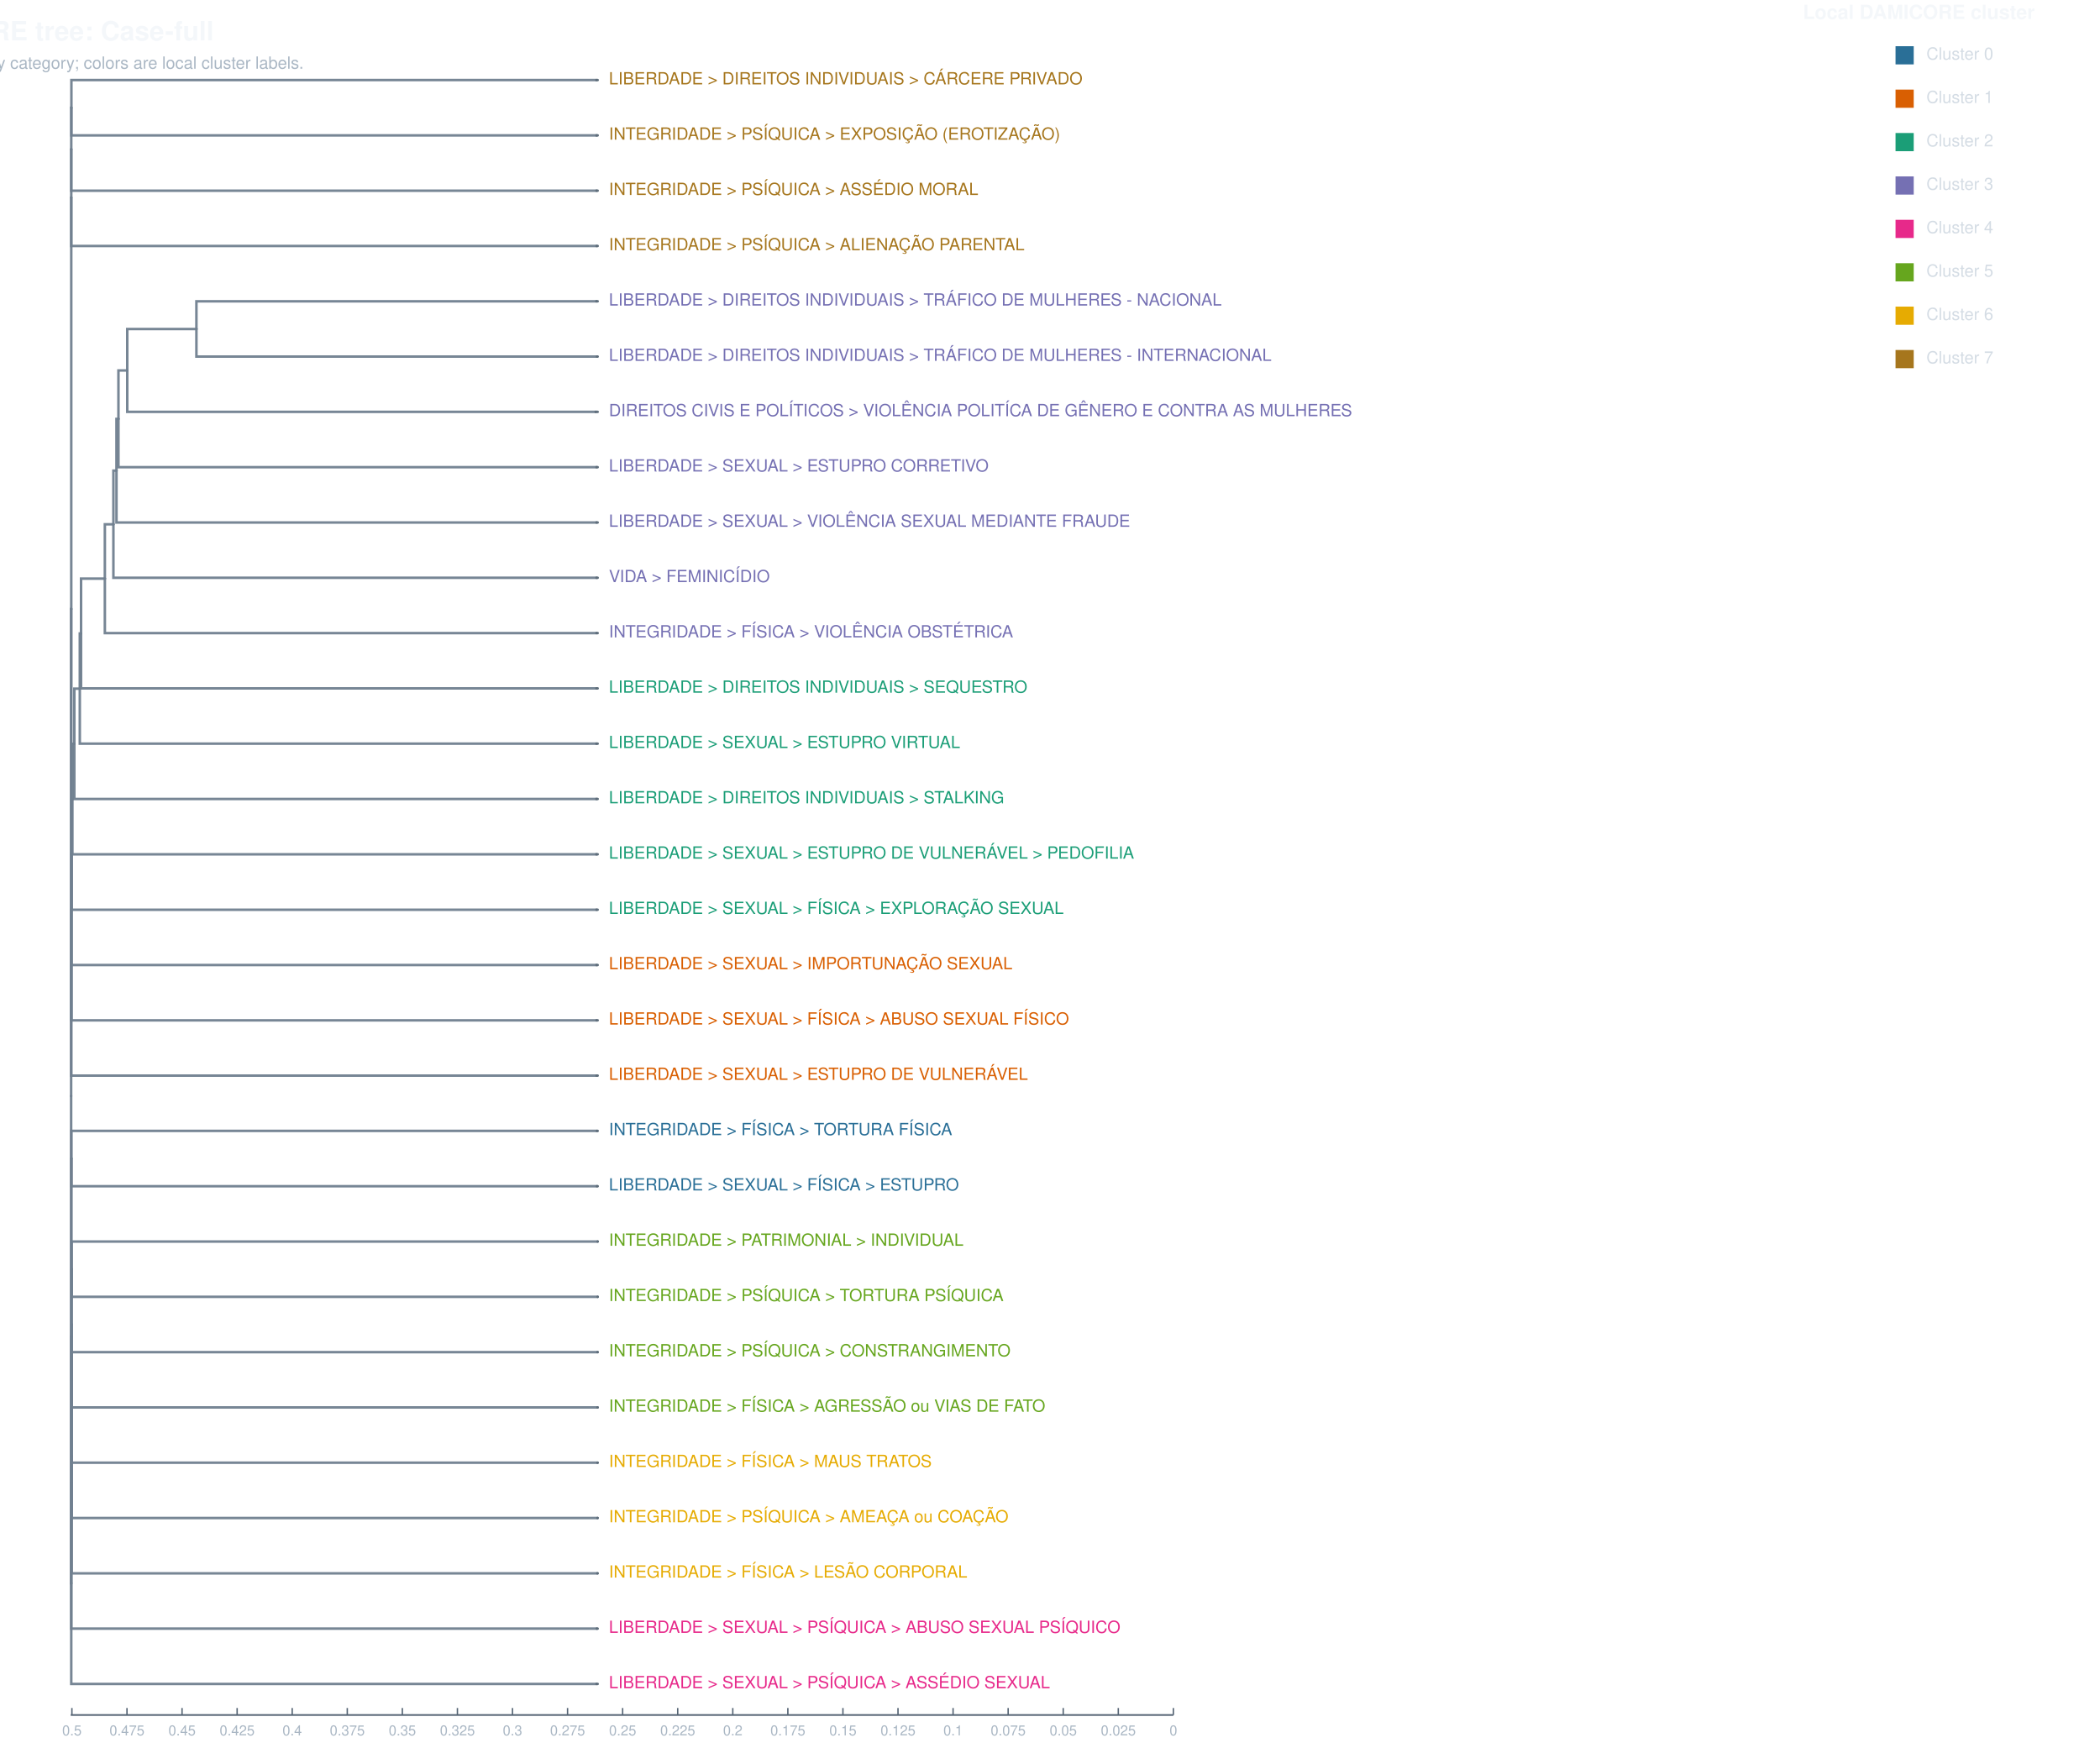
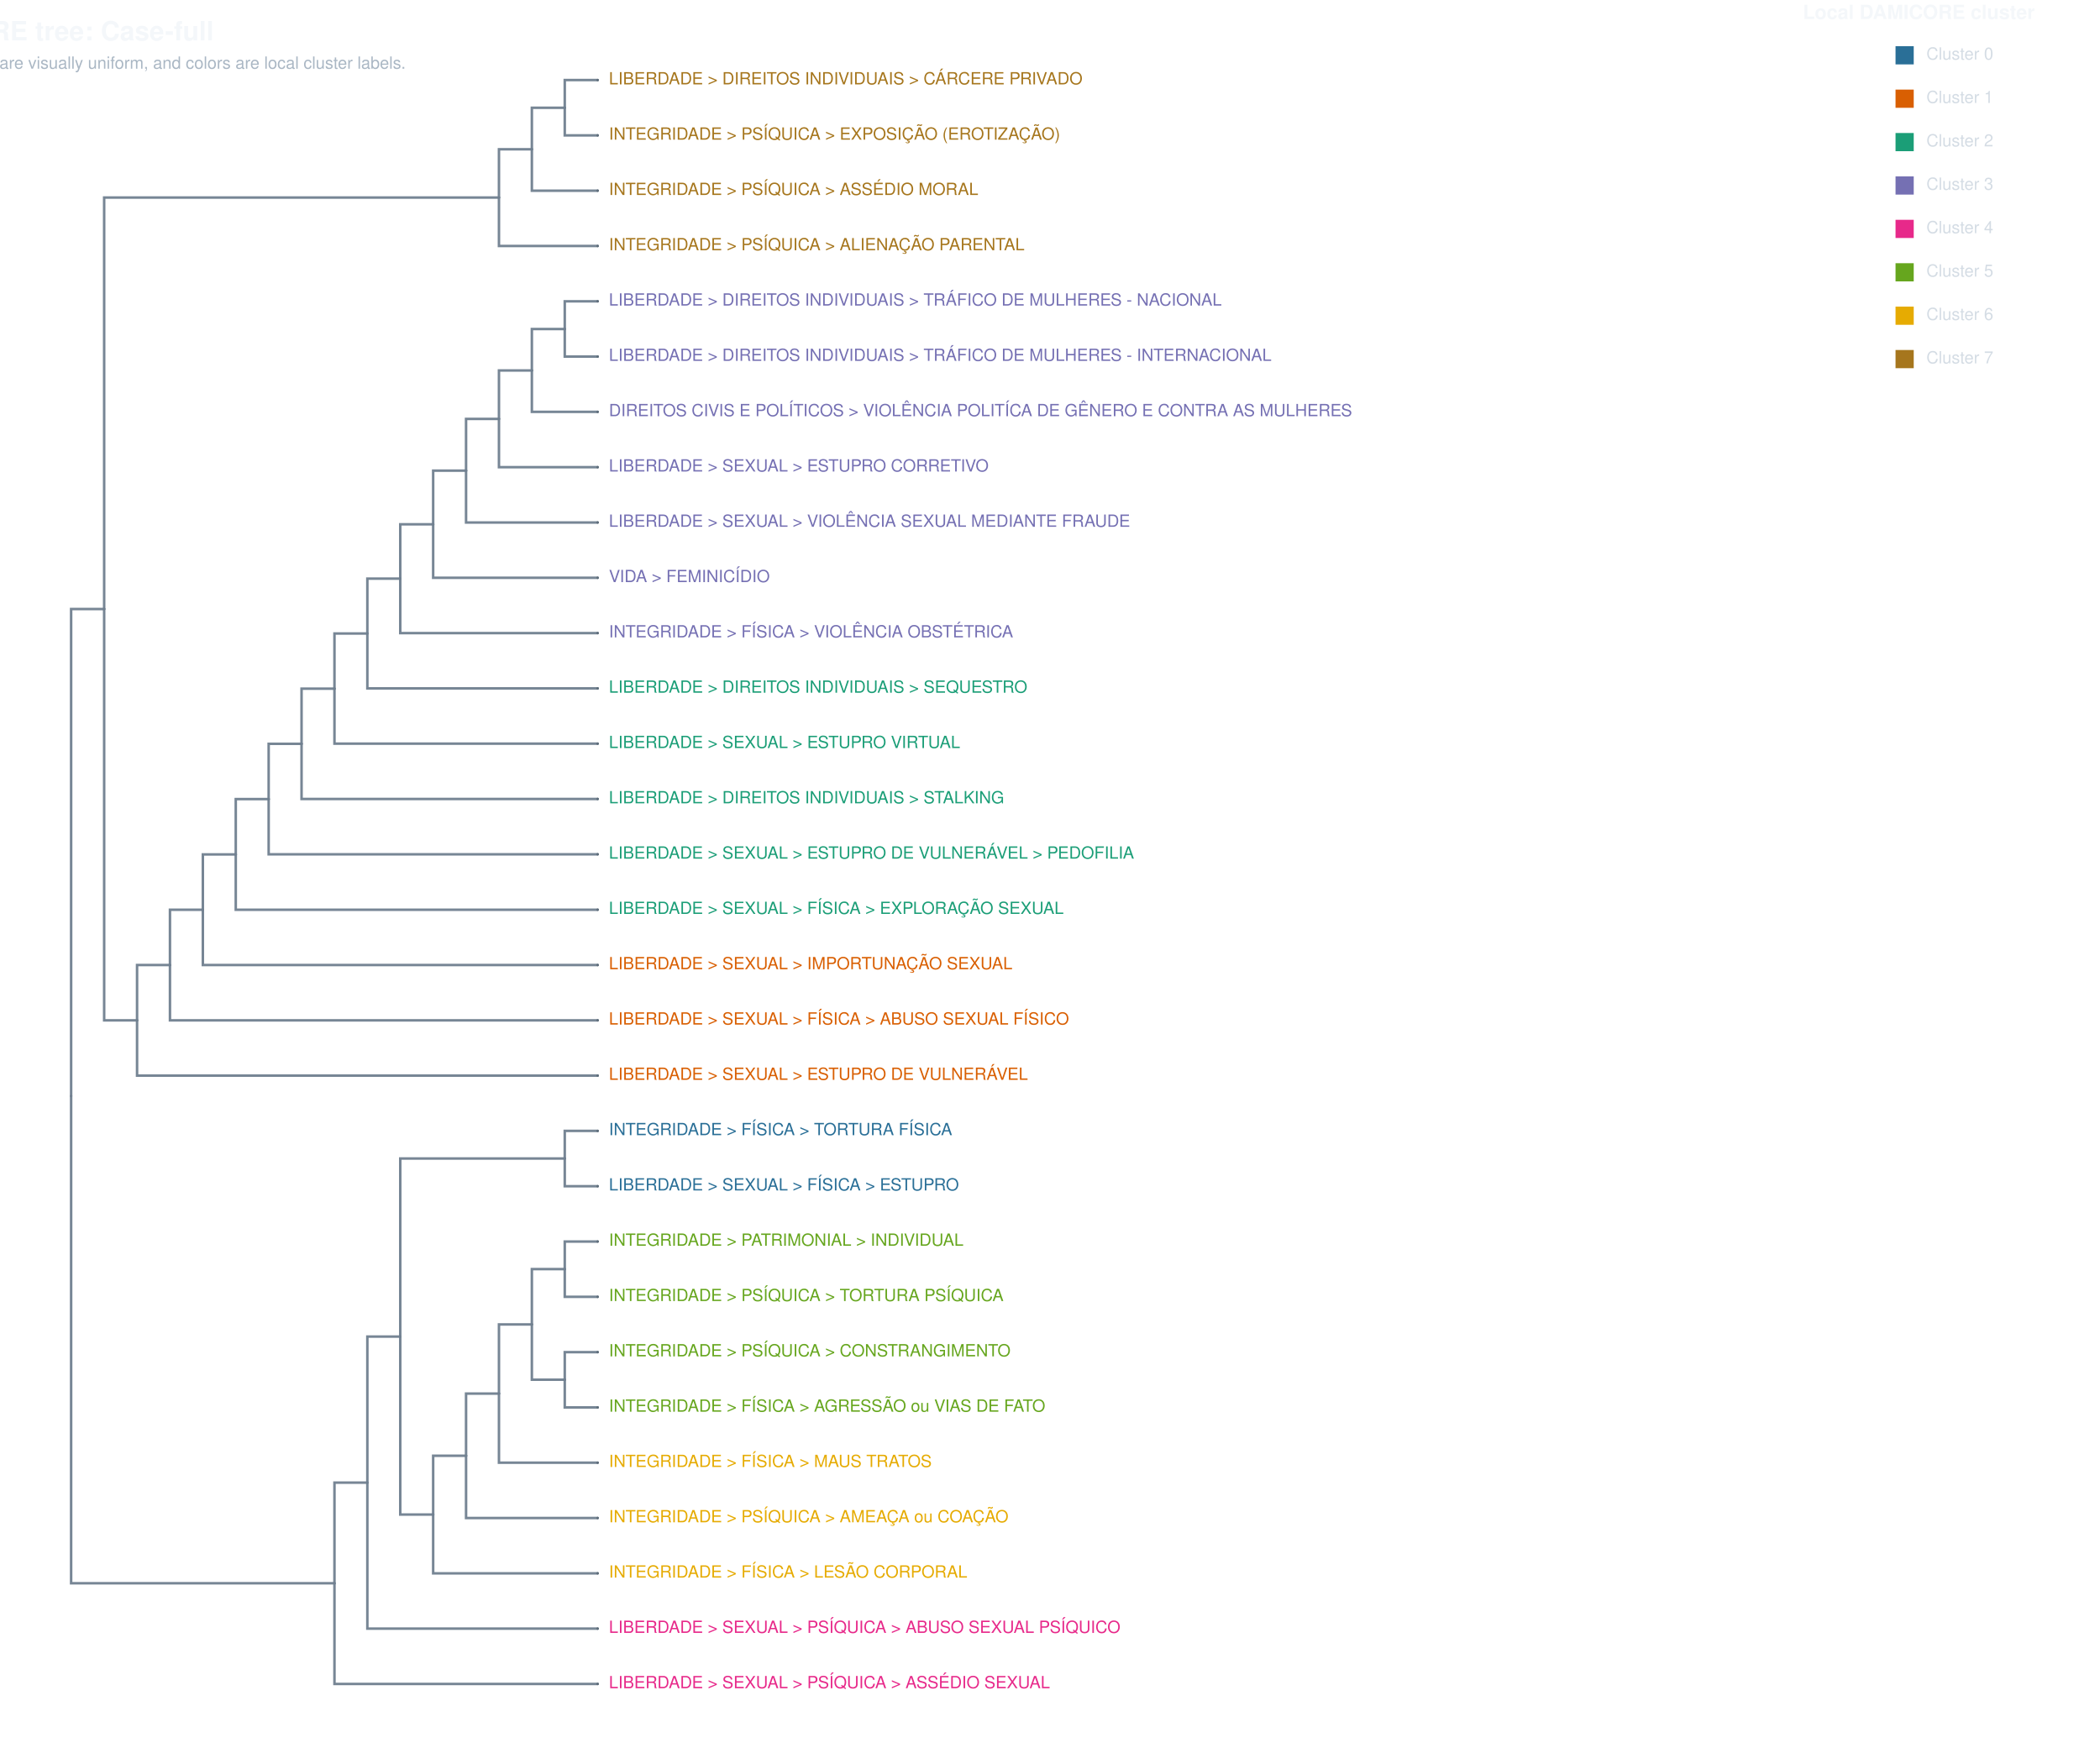
- <svg xmlns="http://www.w3.org/2000/svg" class="toyplot-canvas-Canvas" width="1500.0px" height="1260.0px" viewBox="0 0 1500.0 1260.0" preserveAspectRatio="xMidYMid meet" style="background-color:#121820;border-color:#292724;border-style:none;border-width:1.0;fill:rgb(16.1%,15.3%,14.1%);fill-opacity:1.0;font-family:Helvetica;font-size:12px;opacity:1.0;stroke:rgb(16.1%,15.3%,14.1%);stroke-opacity:1.0;stroke-width:1.0" id="taf49f331d6644640b7561e013c0a1c48">
-   <g class="toyplot-coordinates-Cartesian" id="tcdaa9fd69798459c9ada6032b5aa9463">
-     <clipPath id="tbb10149c54224cd4be164d29a723fcda">
+ <svg xmlns="http://www.w3.org/2000/svg" class="toyplot-canvas-Canvas" width="1500.0px" height="1260.0px" viewBox="0 0 1500.0 1260.0" preserveAspectRatio="xMidYMid meet" style="background-color:#121820;border-color:#292724;border-style:none;border-width:1.0;fill:rgb(16.1%,15.3%,14.1%);fill-opacity:1.0;font-family:Helvetica;font-size:12px;opacity:1.0;stroke:rgb(16.1%,15.3%,14.1%);stroke-opacity:1.0;stroke-width:1.0" id="t00180cc99a734058b5f7fbbded4b3ab4">
+   <g class="toyplot-coordinates-Cartesian" id="t0995727eb128466abadbc0aaa38645a5">
+     <clipPath id="t9932090655c8497d93c1453670238deb">
      <rect x="35.0" y="35.0" width="1430.0" height="1190.0" />
    </clipPath>
-     <g clip-path="url(#tbb10149c54224cd4be164d29a723fcda)">
-       <g class="toytree-mark-Toytree" id="te1d85edd05024965a075bfb78a50821c">
+     <g clip-path="url(#t9932090655c8497d93c1453670238deb)">
+       <g class="toytree-mark-Toytree" id="t30653d235efa4b4fa6c38c9abb9a4e61">
        <g class="toytree-Edges" style="stroke:rgb(44.3%,50.2%,56.5%);stroke-opacity:0.95;stroke-linecap:round;stroke-width:1.8;fill:none">
-           <path d="M 50.9 1130.9 L 50.9 1202.8 L 426.1 1202.8" id="39,0" style="" />
-           <path d="M 50.9 1059.0 L 50.9 1163.3 L 426.3 1163.3" id="38,1" style="" />
-           <path d="M 51.2 1081.8 L 51.2 1123.8 L 426.7 1123.8" id="35,2" style="" />
-           <path d="M 51.2 1039.8 L 51.2 1084.3 L 426.8 1084.3" id="34,3" style="" />
-           <path d="M 51.2 995.4 L 51.2 1044.8 L 426.8 1044.8" id="33,4" style="" />
-           <path d="M 51.3 985.5 L 51.3 1005.3 L 426.8 1005.3" id="30,5" style="" />
-           <path d="M 51.3 985.5 L 51.3 965.8 L 426.8 965.8" id="30,6" style="" />
-           <path d="M 51.2 906.5 L 51.2 926.3 L 426.9 926.3" id="31,7" style="" />
-           <path d="M 51.2 906.5 L 51.2 886.8 L 426.9 886.8" id="31,8" style="" />
-           <path d="M 51.0 827.5 L 51.0 847.3 L 426.4 847.3" id="36,9" style="" />
-           <path d="M 51.0 827.5 L 51.0 807.8 L 426.4 807.8" id="36,10" style="" />
-           <path d="M 50.9 728.8 L 50.9 768.3 L 426.1 768.3" id="53,11" style="" />
-           <path d="M 51.0 689.3 L 51.0 728.8 L 426.1 728.8" id="52,12" style="" />
-           <path d="M 51.1 649.8 L 51.1 689.3 L 426.1 689.3" id="51,13" style="" />
-           <path d="M 51.2 610.3 L 51.2 649.8 L 426.1 649.8" id="50,14" style="" />
-           <path d="M 51.7 570.8 L 51.7 610.2 L 426.0 610.2" id="49,15" style="" />
-           <path d="M 53.1 531.3 L 53.1 570.7 L 426.0 570.7" id="48,16" style="" />
-           <path d="M 57.0 491.9 L 57.0 531.2 L 426.0 531.2" id="47,17" style="" />
-           <path d="M 57.9 452.5 L 57.9 491.7 L 426.0 491.7" id="46,18" style="" />
-           <path d="M 74.9 413.3 L 74.9 452.2 L 426.1 452.2" id="45,19" style="" />
-           <path d="M 81.0 374.5 L 81.0 412.7 L 426.1 412.7" id="44,20" style="" />
-           <path d="M 83.2 336.2 L 83.2 373.2 L 426.1 373.2" id="43,21" style="" />
-           <path d="M 84.6 299.2 L 84.6 333.7 L 426.1 333.7" id="42,22" style="" />
-           <path d="M 90.9 264.6 L 90.9 294.2 L 425.5 294.2" id="41,23" style="" />
-           <path d="M 140.3 235.0 L 140.3 254.7 L 426.4 254.7" id="40,24" style="" />
-           <path d="M 140.3 235.0 L 140.3 215.2 L 426.0 215.2" id="40,25" style="" />
-           <path d="M 50.9 141.1 L 50.9 175.7 L 426.2 175.7" id="56,26" style="" />
-           <path d="M 50.9 106.6 L 50.9 136.2 L 426.1 136.2" id="55,27" style="" />
-           <path d="M 51.0 77.0 L 51.0 96.7 L 426.1 96.7" id="54,28" style="" />
-           <path d="M 51.0 77.0 L 51.0 57.2 L 426.0 57.2" id="54,29" style="" />
-           <path d="M 51.2 946.0 L 51.2 985.5 L 51.3 985.5" id="32,30" style="" />
-           <path d="M 51.2 946.0 L 51.2 906.5 L 51.2 906.5" id="32,31" style="" />
-           <path d="M 51.2 995.4 L 51.2 946.0 L 51.2 946.0" id="33,32" style="" />
-           <path d="M 51.2 1039.8 L 51.2 995.4 L 51.2 995.4" id="34,33" style="" />
-           <path d="M 51.2 1081.8 L 51.2 1039.8 L 51.2 1039.8" id="35,34" style="" />
-           <path d="M 51.0 954.7 L 51.0 1081.8 L 51.2 1081.8" id="37,35" style="" />
-           <path d="M 51.0 954.7 L 51.0 827.5 L 51.0 827.5" id="37,36" style="" />
-           <path d="M 50.9 1059.0 L 50.9 954.7 L 51.0 954.7" id="38,37" style="" />
-           <path d="M 50.9 1130.9 L 50.9 1059.0 L 50.9 1059.0" id="39,38" style="" />
-           <path d="M 50.8 782.9 L 50.8 1130.9 L 50.9 1130.9" id="58,39" style="" />
-           <path d="M 90.9 264.6 L 90.9 235.0 L 140.3 235.0" id="41,40" style="" />
-           <path d="M 84.6 299.2 L 84.6 264.6 L 90.9 264.6" id="42,41" style="" />
-           <path d="M 83.2 336.2 L 83.2 299.2 L 84.6 299.2" id="43,42" style="" />
-           <path d="M 81.0 374.5 L 81.0 336.2 L 83.2 336.2" id="44,43" style="" />
-           <path d="M 74.9 413.3 L 74.9 374.5 L 81.0 374.5" id="45,44" style="" />
-           <path d="M 57.9 452.5 L 57.9 413.3 L 74.9 413.3" id="46,45" style="" />
-           <path d="M 57.0 491.9 L 57.0 452.5 L 57.9 452.5" id="47,46" style="" />
-           <path d="M 53.1 531.3 L 53.1 491.9 L 57.0 491.9" id="48,47" style="" />
-           <path d="M 51.7 570.8 L 51.7 531.3 L 53.1 531.3" id="49,48" style="" />
-           <path d="M 51.2 610.3 L 51.2 570.8 L 51.7 570.8" id="50,49" style="" />
-           <path d="M 51.1 649.8 L 51.1 610.3 L 51.2 610.3" id="51,50" style="" />
-           <path d="M 51.0 689.3 L 51.0 649.8 L 51.1 649.8" id="52,51" style="" />
-           <path d="M 50.9 728.8 L 50.9 689.3 L 51.0 689.3" id="53,52" style="" />
-           <path d="M 50.9 435.0 L 50.9 728.8 L 50.9 728.8" id="57,53" style="" />
-           <path d="M 50.9 106.6 L 50.9 77.0 L 51.0 77.0" id="55,54" style="" />
-           <path d="M 50.9 141.1 L 50.9 106.6 L 50.9 106.6" id="56,55" style="" />
-           <path d="M 50.9 435.0 L 50.9 141.1 L 50.9 141.1" id="57,56" style="" />
-           <path d="M 50.8 782.9 L 50.8 435.0 L 50.9 435.0" id="58,57" style="" />
+           <path d="M 238.9 1130.9 L 238.9 1202.8 L 426.9 1202.8" id="39,0" style="" />
+           <path d="M 262.4 1059.0 L 262.4 1163.3 L 426.9 1163.3" id="38,1" style="" />
+           <path d="M 309.4 1081.8 L 309.4 1123.8 L 426.9 1123.8" id="35,2" style="" />
+           <path d="M 332.9 1039.8 L 332.9 1084.3 L 426.9 1084.3" id="34,3" style="" />
+           <path d="M 356.4 995.4 L 356.4 1044.8 L 426.9 1044.8" id="33,4" style="" />
+           <path d="M 403.4 985.5 L 403.4 1005.3 L 426.9 1005.3" id="30,5" style="" />
+           <path d="M 403.4 985.5 L 403.4 965.8 L 426.9 965.8" id="30,6" style="" />
+           <path d="M 403.4 906.5 L 403.4 926.3 L 426.9 926.3" id="31,7" style="" />
+           <path d="M 403.4 906.5 L 403.4 886.8 L 426.9 886.8" id="31,8" style="" />
+           <path d="M 403.4 827.5 L 403.4 847.3 L 426.9 847.3" id="36,9" style="" />
+           <path d="M 403.4 827.5 L 403.4 807.8 L 426.9 807.8" id="36,10" style="" />
+           <path d="M 97.9 728.8 L 97.9 768.3 L 426.9 768.3" id="53,11" style="" />
+           <path d="M 121.4 689.3 L 121.4 728.8 L 426.9 728.8" id="52,12" style="" />
+           <path d="M 144.9 649.8 L 144.9 689.3 L 426.9 689.3" id="51,13" style="" />
+           <path d="M 168.4 610.3 L 168.4 649.8 L 426.9 649.8" id="50,14" style="" />
+           <path d="M 191.9 570.8 L 191.9 610.2 L 426.9 610.2" id="49,15" style="" />
+           <path d="M 215.4 531.3 L 215.4 570.7 L 426.9 570.7" id="48,16" style="" />
+           <path d="M 238.9 491.9 L 238.9 531.2 L 426.9 531.2" id="47,17" style="" />
+           <path d="M 262.4 452.5 L 262.4 491.7 L 426.9 491.7" id="46,18" style="" />
+           <path d="M 285.9 413.3 L 285.9 452.2 L 426.9 452.2" id="45,19" style="" />
+           <path d="M 309.4 374.5 L 309.4 412.7 L 426.9 412.7" id="44,20" style="" />
+           <path d="M 332.9 336.2 L 332.9 373.2 L 426.9 373.2" id="43,21" style="" />
+           <path d="M 356.4 299.2 L 356.4 333.7 L 426.9 333.7" id="42,22" style="" />
+           <path d="M 379.9 264.6 L 379.9 294.2 L 426.9 294.2" id="41,23" style="" />
+           <path d="M 403.4 235.0 L 403.4 254.7 L 426.9 254.7" id="40,24" style="" />
+           <path d="M 403.4 235.0 L 403.4 215.2 L 426.9 215.2" id="40,25" style="" />
+           <path d="M 356.4 141.1 L 356.4 175.7 L 426.9 175.7" id="56,26" style="" />
+           <path d="M 379.9 106.6 L 379.9 136.2 L 426.9 136.2" id="55,27" style="" />
+           <path d="M 403.4 77.0 L 403.4 96.7 L 426.9 96.7" id="54,28" style="" />
+           <path d="M 403.4 77.0 L 403.4 57.2 L 426.9 57.2" id="54,29" style="" />
+           <path d="M 379.9 946.0 L 379.9 985.5 L 403.4 985.5" id="32,30" style="" />
+           <path d="M 379.9 946.0 L 379.9 906.5 L 403.4 906.5" id="32,31" style="" />
+           <path d="M 356.4 995.4 L 356.4 946.0 L 379.9 946.0" id="33,32" style="" />
+           <path d="M 332.9 1039.8 L 332.9 995.4 L 356.4 995.4" id="34,33" style="" />
+           <path d="M 309.4 1081.8 L 309.4 1039.8 L 332.9 1039.8" id="35,34" style="" />
+           <path d="M 285.9 954.7 L 285.9 1081.8 L 309.4 1081.8" id="37,35" style="" />
+           <path d="M 285.9 954.7 L 285.9 827.5 L 403.4 827.5" id="37,36" style="" />
+           <path d="M 262.4 1059.0 L 262.4 954.7 L 285.9 954.7" id="38,37" style="" />
+           <path d="M 238.9 1130.9 L 238.9 1059.0 L 262.4 1059.0" id="39,38" style="" />
+           <path d="M 50.8 782.9 L 50.8 1130.9 L 238.9 1130.9" id="58,39" style="" />
+           <path d="M 379.9 264.6 L 379.9 235.0 L 403.4 235.0" id="41,40" style="" />
+           <path d="M 356.4 299.2 L 356.4 264.6 L 379.9 264.6" id="42,41" style="" />
+           <path d="M 332.9 336.2 L 332.9 299.2 L 356.4 299.2" id="43,42" style="" />
+           <path d="M 309.4 374.5 L 309.4 336.2 L 332.9 336.2" id="44,43" style="" />
+           <path d="M 285.9 413.3 L 285.9 374.5 L 309.4 374.5" id="45,44" style="" />
+           <path d="M 262.4 452.5 L 262.4 413.3 L 285.9 413.3" id="46,45" style="" />
+           <path d="M 238.9 491.9 L 238.9 452.5 L 262.4 452.5" id="47,46" style="" />
+           <path d="M 215.4 531.3 L 215.4 491.9 L 238.9 491.9" id="48,47" style="" />
+           <path d="M 191.9 570.8 L 191.9 531.3 L 215.4 531.3" id="49,48" style="" />
+           <path d="M 168.4 610.3 L 168.4 570.8 L 191.9 570.8" id="50,49" style="" />
+           <path d="M 144.9 649.8 L 144.9 610.3 L 168.4 610.3" id="51,50" style="" />
+           <path d="M 121.4 689.3 L 121.4 649.8 L 144.9 649.8" id="52,51" style="" />
+           <path d="M 97.9 728.8 L 97.9 689.3 L 121.4 689.3" id="53,52" style="" />
+           <path d="M 74.4 435.0 L 74.4 728.8 L 97.9 728.8" id="57,53" style="" />
+           <path d="M 379.9 106.6 L 379.9 77.0 L 403.4 77.0" id="55,54" style="" />
+           <path d="M 356.4 141.1 L 356.4 106.6 L 379.9 106.6" id="56,55" style="" />
+           <path d="M 74.4 435.0 L 74.4 141.1 L 356.4 141.1" id="57,56" style="" />
+           <path d="M 50.8 782.9 L 50.8 435.0 L 74.4 435.0" id="58,57" style="" />
        </g>
        <g class="toytree-AlignEdges" style="stroke:rgb(36.5%,42.4%,47.8%);stroke-opacity:0.95;stroke-dasharray:2,4;stroke-linecap:round;stroke-width:1.8">
-           <path d="M 426.9 1202.8 L 426.1 1202.8" />
-           <path d="M 426.9 1163.3 L 426.3 1163.3" />
-           <path d="M 426.9 1123.8 L 426.7 1123.8" />
-           <path d="M 426.9 1084.3 L 426.8 1084.3" />
-           <path d="M 426.9 1044.8 L 426.8 1044.8" />
-           <path d="M 426.9 1005.3 L 426.8 1005.3" />
-           <path d="M 426.9 965.8 L 426.8 965.8" />
+           <path d="M 426.9 1202.8 L 426.9 1202.8" />
+           <path d="M 426.9 1163.3 L 426.9 1163.3" />
+           <path d="M 426.9 1123.8 L 426.9 1123.8" />
+           <path d="M 426.9 1084.3 L 426.9 1084.3" />
+           <path d="M 426.9 1044.8 L 426.9 1044.8" />
+           <path d="M 426.9 1005.3 L 426.9 1005.3" />
+           <path d="M 426.9 965.8 L 426.9 965.8" />
          <path d="M 426.9 926.3 L 426.9 926.3" />
          <path d="M 426.9 886.8 L 426.9 886.8" />
-           <path d="M 426.9 847.3 L 426.4 847.3" />
-           <path d="M 426.9 807.8 L 426.4 807.8" />
-           <path d="M 426.9 768.3 L 426.1 768.3" />
-           <path d="M 426.9 728.8 L 426.1 728.8" />
-           <path d="M 426.9 689.3 L 426.1 689.3" />
-           <path d="M 426.9 649.8 L 426.1 649.8" />
-           <path d="M 426.9 610.2 L 426.0 610.2" />
-           <path d="M 426.9 570.7 L 426.0 570.7" />
-           <path d="M 426.9 531.2 L 426.0 531.2" />
-           <path d="M 426.9 491.7 L 426.0 491.7" />
-           <path d="M 426.9 452.2 L 426.1 452.2" />
-           <path d="M 426.9 412.7 L 426.1 412.7" />
-           <path d="M 426.9 373.2 L 426.1 373.2" />
-           <path d="M 426.9 333.7 L 426.1 333.7" />
-           <path d="M 426.9 294.2 L 425.5 294.2" />
-           <path d="M 426.9 254.7 L 426.4 254.7" />
-           <path d="M 426.9 215.2 L 426.0 215.2" />
-           <path d="M 426.9 175.7 L 426.2 175.7" />
-           <path d="M 426.9 136.2 L 426.1 136.2" />
-           <path d="M 426.9 96.7 L 426.1 96.7" />
-           <path d="M 426.9 57.2 L 426.0 57.2" />
+           <path d="M 426.9 847.3 L 426.9 847.3" />
+           <path d="M 426.9 807.8 L 426.9 807.8" />
+           <path d="M 426.9 768.3 L 426.9 768.3" />
+           <path d="M 426.9 728.8 L 426.9 728.8" />
+           <path d="M 426.9 689.3 L 426.9 689.3" />
+           <path d="M 426.9 649.8 L 426.9 649.8" />
+           <path d="M 426.9 610.2 L 426.9 610.2" />
+           <path d="M 426.9 570.7 L 426.9 570.7" />
+           <path d="M 426.9 531.2 L 426.9 531.2" />
+           <path d="M 426.9 491.7 L 426.9 491.7" />
+           <path d="M 426.9 452.2 L 426.9 452.2" />
+           <path d="M 426.9 412.7 L 426.9 412.7" />
+           <path d="M 426.9 373.2 L 426.9 373.2" />
+           <path d="M 426.9 333.7 L 426.9 333.7" />
+           <path d="M 426.9 294.2 L 426.9 294.2" />
+           <path d="M 426.9 254.7 L 426.9 254.7" />
+           <path d="M 426.9 215.2 L 426.9 215.2" />
+           <path d="M 426.9 175.7 L 426.9 175.7" />
+           <path d="M 426.9 136.2 L 426.9 136.2" />
+           <path d="M 426.9 96.7 L 426.9 96.7" />
+           <path d="M 426.9 57.2 L 426.9 57.2" />
        </g>
        <g class="toytree-AdmixEdges" style="fill:rgb(0.0%,0.0%,0.0%);fill-opacity:0.0;stroke:rgb(90.6%,54.1%,76.5%);stroke-opacity:0.6;font-size:14px;stroke-linecap:round;stroke-width:5" />
        <g class="toytree-Nodes" style="fill:rgb(40.0%,76.1%,64.7%);fill-opacity:1.0;stroke:none;stroke-width:1.5" />
        <g class="toytree-TipLabels" style="fill:rgb(90.6%,54.1%,76.5%);fill-opacity:1.0;font-family:Helvetica;font-size:12px;font-weight:300;vertical-align:baseline;white-space:pre;stroke:none">
          <g class="toytree-TipLabel" transform="translate(426.925,1202.8)">
            <text x="8.0" y="3.066" style="fill:rgb(90.6%,16.1%,54.1%);fill-opacity:1.0">LIBERDADE &gt; SEXUAL &gt; PSÍQUICA &gt; ASSÉDIO SEXUAL</text>
          </g>
          <g class="toytree-TipLabel" transform="translate(426.925,1163.3)">
            <text x="8.0" y="3.066" style="fill:rgb(90.6%,16.1%,54.1%);fill-opacity:1.0">LIBERDADE &gt; SEXUAL &gt; PSÍQUICA &gt; ABUSO SEXUAL PSÍQUICO</text>
          </g>
          <g class="toytree-TipLabel" transform="translate(426.925,1123.79)">
            <text x="8.0" y="3.066" style="fill:rgb(90.2%,67.1%,0.8%);fill-opacity:1.0">INTEGRIDADE &gt; FÍSICA &gt; LESÃO CORPORAL</text>
          </g>
          <g class="toytree-TipLabel" transform="translate(426.925,1084.29)">
            <text x="8.0" y="3.066" style="fill:rgb(90.2%,67.1%,0.8%);fill-opacity:1.0">INTEGRIDADE &gt; PSÍQUICA &gt; AMEAÇA ou COAÇÃO</text>
          </g>
          <g class="toytree-TipLabel" transform="translate(426.925,1044.79)">
            <text x="8.0" y="3.066" style="fill:rgb(90.2%,67.1%,0.8%);fill-opacity:1.0">INTEGRIDADE &gt; FÍSICA &gt; MAUS TRATOS</text>
          </g>
          <g class="toytree-TipLabel" transform="translate(426.925,1005.28)">
            <text x="8.0" y="3.066" style="fill:rgb(40.0%,65.1%,11.8%);fill-opacity:1.0">INTEGRIDADE &gt; FÍSICA &gt; AGRESSÃO ou VIAS DE FATO</text>
          </g>
          <g class="toytree-TipLabel" transform="translate(426.925,965.779)">
            <text x="8.0" y="3.066" style="fill:rgb(40.0%,65.1%,11.8%);fill-opacity:1.0">INTEGRIDADE &gt; PSÍQUICA &gt; CONSTRANGIMENTO</text>
          </g>
          <g class="toytree-TipLabel" transform="translate(426.925,926.276)">
            <text x="8.0" y="3.066" style="fill:rgb(40.0%,65.1%,11.8%);fill-opacity:1.0">INTEGRIDADE &gt; PSÍQUICA &gt; TORTURA PSÍQUICA</text>
          </g>
          <g class="toytree-TipLabel" transform="translate(426.925,886.772)">
            <text x="8.0" y="3.066" style="fill:rgb(40.0%,65.1%,11.8%);fill-opacity:1.0">INTEGRIDADE &gt; PATRIMONIAL &gt; INDIVIDUAL</text>
          </g>
          <g class="toytree-TipLabel" transform="translate(426.925,847.269)">
            <text x="8.0" y="3.066" style="fill:rgb(16.5%,43.5%,59.2%);fill-opacity:1.0">LIBERDADE &gt; SEXUAL &gt; FÍSICA &gt; ESTUPRO</text>
          </g>
          <g class="toytree-TipLabel" transform="translate(426.925,807.766)">
            <text x="8.0" y="3.066" style="fill:rgb(16.5%,43.5%,59.2%);fill-opacity:1.0">INTEGRIDADE &gt; FÍSICA &gt; TORTURA FÍSICA</text>
          </g>
          <g class="toytree-TipLabel" transform="translate(426.925,768.262)">
            <text x="8.0" y="3.066" style="fill:rgb(85.1%,37.3%,0.8%);fill-opacity:1.0">LIBERDADE &gt; SEXUAL &gt; ESTUPRO DE VULNERÁVEL</text>
          </g>
          <g class="toytree-TipLabel" transform="translate(426.925,728.759)">
            <text x="8.0" y="3.066" style="fill:rgb(85.1%,37.3%,0.8%);fill-opacity:1.0">LIBERDADE &gt; SEXUAL &gt; FÍSICA &gt; ABUSO SEXUAL FÍSICO</text>
          </g>
          <g class="toytree-TipLabel" transform="translate(426.925,689.255)">
            <text x="8.0" y="3.066" style="fill:rgb(85.1%,37.3%,0.8%);fill-opacity:1.0">LIBERDADE &gt; SEXUAL &gt; IMPORTUNAÇÃO SEXUAL</text>
          </g>
          <g class="toytree-TipLabel" transform="translate(426.925,649.752)">
            <text x="8.0" y="3.066" style="fill:rgb(10.6%,62.0%,46.7%);fill-opacity:1.0">LIBERDADE &gt; SEXUAL &gt; FÍSICA &gt; EXPLORAÇÃO SEXUAL</text>
          </g>
          <g class="toytree-TipLabel" transform="translate(426.925,610.248)">
            <text x="8.0" y="3.066" style="fill:rgb(10.6%,62.0%,46.7%);fill-opacity:1.0">LIBERDADE &gt; SEXUAL &gt; ESTUPRO DE VULNERÁVEL &gt; PEDOFILIA</text>
          </g>
          <g class="toytree-TipLabel" transform="translate(426.925,570.745)">
            <text x="8.0" y="3.066" style="fill:rgb(10.6%,62.0%,46.7%);fill-opacity:1.0">LIBERDADE &gt; DIREITOS INDIVIDUAIS &gt; STALKING</text>
          </g>
          <g class="toytree-TipLabel" transform="translate(426.925,531.241)">
            <text x="8.0" y="3.066" style="fill:rgb(10.6%,62.0%,46.7%);fill-opacity:1.0">LIBERDADE &gt; SEXUAL &gt; ESTUPRO VIRTUAL</text>
          </g>
          <g class="toytree-TipLabel" transform="translate(426.925,491.738)">
            <text x="8.0" y="3.066" style="fill:rgb(10.6%,62.0%,46.7%);fill-opacity:1.0">LIBERDADE &gt; DIREITOS INDIVIDUAIS &gt; SEQUESTRO</text>
          </g>
          <g class="toytree-TipLabel" transform="translate(426.925,452.234)">
            <text x="8.0" y="3.066" style="fill:rgb(45.9%,43.9%,70.2%);fill-opacity:1.0">INTEGRIDADE &gt; FÍSICA &gt; VIOLÊNCIA OBSTÉTRICA</text>
          </g>
          <g class="toytree-TipLabel" transform="translate(426.925,412.731)">
            <text x="8.0" y="3.066" style="fill:rgb(45.9%,43.9%,70.2%);fill-opacity:1.0">VIDA &gt; FEMINICÍDIO</text>
          </g>
          <g class="toytree-TipLabel" transform="translate(426.925,373.228)">
            <text x="8.0" y="3.066" style="fill:rgb(45.9%,43.9%,70.2%);fill-opacity:1.0">LIBERDADE &gt; SEXUAL &gt; VIOLÊNCIA SEXUAL MEDIANTE FRAUDE</text>
          </g>
          <g class="toytree-TipLabel" transform="translate(426.925,333.724)">
            <text x="8.0" y="3.066" style="fill:rgb(45.9%,43.9%,70.2%);fill-opacity:1.0">LIBERDADE &gt; SEXUAL &gt; ESTUPRO CORRETIVO</text>
          </g>
          <g class="toytree-TipLabel" transform="translate(426.925,294.221)">
            <text x="8.0" y="3.066" style="fill:rgb(45.9%,43.9%,70.2%);fill-opacity:1.0">DIREITOS CIVIS E POLÍTICOS &gt; VIOLÊNCIA POLITÍCA DE GÊNERO E CONTRA AS MULHERES</text>
          </g>
          <g class="toytree-TipLabel" transform="translate(426.925,254.717)">
            <text x="8.0" y="3.066" style="fill:rgb(45.9%,43.9%,70.2%);fill-opacity:1.0">LIBERDADE &gt; DIREITOS INDIVIDUAIS &gt; TRÁFICO DE MULHERES - INTERNACIONAL</text>
          </g>
          <g class="toytree-TipLabel" transform="translate(426.925,215.214)">
            <text x="8.0" y="3.066" style="fill:rgb(45.9%,43.9%,70.2%);fill-opacity:1.0">LIBERDADE &gt; DIREITOS INDIVIDUAIS &gt; TRÁFICO DE MULHERES - NACIONAL</text>
          </g>
          <g class="toytree-TipLabel" transform="translate(426.925,175.71)">
            <text x="8.0" y="3.066" style="fill:rgb(65.1%,46.3%,11.4%);fill-opacity:1.0">INTEGRIDADE &gt; PSÍQUICA &gt; ALIENAÇÃO PARENTAL</text>
          </g>
          <g class="toytree-TipLabel" transform="translate(426.925,136.207)">
            <text x="8.0" y="3.066" style="fill:rgb(65.1%,46.3%,11.4%);fill-opacity:1.0">INTEGRIDADE &gt; PSÍQUICA &gt; ASSÉDIO MORAL</text>
          </g>
          <g class="toytree-TipLabel" transform="translate(426.925,96.7034)">
            <text x="8.0" y="3.066" style="fill:rgb(65.1%,46.3%,11.4%);fill-opacity:1.0">INTEGRIDADE &gt; PSÍQUICA &gt; EXPOSIÇÃO (EROTIZAÇÃO)</text>
          </g>
          <g class="toytree-TipLabel" transform="translate(426.925,57.2)">
            <text x="8.0" y="3.066" style="fill:rgb(65.1%,46.3%,11.4%);fill-opacity:1.0">LIBERDADE &gt; DIREITOS INDIVIDUAIS &gt; CÁRCERE PRIVADO</text>
          </g>
        </g>
      </g>
    </g>
-     <g class="toyplot-coordinates-Axis" id="taff57bb88e2e4845a50b74b24a826d26" transform="translate(50.0,1210.0)translate(0,15.0)">
-       <line x1="0.506" y1="0" x2="788.122" y2="0" style="stroke:rgb(33.3%,39.2%,45.5%);stroke-opacity:1.0;stroke-width:1.2" />
-       <g>
-         <line x1="1.36" y1="0" x2="1.36" y2="-5" style="stroke:rgb(33.3%,39.2%,45.5%);stroke-opacity:1.0;stroke-width:1.0" />
-         <line x1="40.698" y1="0" x2="40.698" y2="-5" style="stroke:rgb(33.3%,39.2%,45.5%);stroke-opacity:1.0;stroke-width:1.0" />
-         <line x1="80.036" y1="0" x2="80.036" y2="-5" style="stroke:rgb(33.3%,39.2%,45.5%);stroke-opacity:1.0;stroke-width:1.0" />
-         <line x1="119.374" y1="0" x2="119.374" y2="-5" style="stroke:rgb(33.3%,39.2%,45.5%);stroke-opacity:1.0;stroke-width:1.0" />
-         <line x1="158.712" y1="0" x2="158.712" y2="-5" style="stroke:rgb(33.3%,39.2%,45.5%);stroke-opacity:1.0;stroke-width:1.0" />
-         <line x1="198.05" y1="0" x2="198.05" y2="-5" style="stroke:rgb(33.3%,39.2%,45.5%);stroke-opacity:1.0;stroke-width:1.0" />
-         <line x1="237.388" y1="0" x2="237.388" y2="-5" style="stroke:rgb(33.3%,39.2%,45.5%);stroke-opacity:1.0;stroke-width:1.0" />
-         <line x1="276.727" y1="0" x2="276.727" y2="-5" style="stroke:rgb(33.3%,39.2%,45.5%);stroke-opacity:1.0;stroke-width:1.0" />
-         <line x1="316.065" y1="0" x2="316.065" y2="-5" style="stroke:rgb(33.3%,39.2%,45.5%);stroke-opacity:1.0;stroke-width:1.0" />
-         <line x1="355.403" y1="0" x2="355.403" y2="-5" style="stroke:rgb(33.3%,39.2%,45.5%);stroke-opacity:1.0;stroke-width:1.0" />
-         <line x1="394.741" y1="0" x2="394.741" y2="-5" style="stroke:rgb(33.3%,39.2%,45.5%);stroke-opacity:1.0;stroke-width:1.0" />
-         <line x1="434.079" y1="0" x2="434.079" y2="-5" style="stroke:rgb(33.3%,39.2%,45.5%);stroke-opacity:1.0;stroke-width:1.0" />
-         <line x1="473.417" y1="0" x2="473.417" y2="-5" style="stroke:rgb(33.3%,39.2%,45.5%);stroke-opacity:1.0;stroke-width:1.0" />
-         <line x1="512.755" y1="0" x2="512.755" y2="-5" style="stroke:rgb(33.3%,39.2%,45.5%);stroke-opacity:1.0;stroke-width:1.0" />
-         <line x1="552.093" y1="0" x2="552.093" y2="-5" style="stroke:rgb(33.3%,39.2%,45.5%);stroke-opacity:1.0;stroke-width:1.0" />
-         <line x1="591.431" y1="0" x2="591.431" y2="-5" style="stroke:rgb(33.3%,39.2%,45.5%);stroke-opacity:1.0;stroke-width:1.0" />
-         <line x1="630.769" y1="0" x2="630.769" y2="-5" style="stroke:rgb(33.3%,39.2%,45.5%);stroke-opacity:1.0;stroke-width:1.0" />
-         <line x1="670.108" y1="0" x2="670.108" y2="-5" style="stroke:rgb(33.3%,39.2%,45.5%);stroke-opacity:1.0;stroke-width:1.0" />
-         <line x1="709.446" y1="0" x2="709.446" y2="-5" style="stroke:rgb(33.3%,39.2%,45.5%);stroke-opacity:1.0;stroke-width:1.0" />
-         <line x1="748.784" y1="0" x2="748.784" y2="-5" style="stroke:rgb(33.3%,39.2%,45.5%);stroke-opacity:1.0;stroke-width:1.0" />
-         <line x1="788.122" y1="0" x2="788.122" y2="-5" style="stroke:rgb(33.3%,39.2%,45.5%);stroke-opacity:1.0;stroke-width:1.0" />
-       </g>
-       <g>
-         <g transform="translate(1.359922,6)">
-           <text x="-6.95" y="8.555" style="fill:rgb(66.7%,71.8%,76.9%);fill-opacity:1.0;font-family:Helvetica;font-size:10.0px;font-weight:normal;stroke:none;vertical-align:baseline;white-space:pre">0.5</text>
-         </g>
-         <g transform="translate(40.69802,6)">
-           <text x="-12.51" y="8.555" style="fill:rgb(66.7%,71.8%,76.9%);fill-opacity:1.0;font-family:Helvetica;font-size:10.0px;font-weight:normal;stroke:none;vertical-align:baseline;white-space:pre">0.475</text>
-         </g>
-         <g transform="translate(80.03611,6)">
-           <text x="-9.73" y="8.555" style="fill:rgb(66.7%,71.8%,76.9%);fill-opacity:1.0;font-family:Helvetica;font-size:10.0px;font-weight:normal;stroke:none;vertical-align:baseline;white-space:pre">0.45</text>
-         </g>
-         <g transform="translate(119.3742,6)">
-           <text x="-12.51" y="8.555" style="fill:rgb(66.7%,71.8%,76.9%);fill-opacity:1.0;font-family:Helvetica;font-size:10.0px;font-weight:normal;stroke:none;vertical-align:baseline;white-space:pre">0.425</text>
-         </g>
-         <g transform="translate(158.7123,6)">
-           <text x="-6.95" y="8.555" style="fill:rgb(66.7%,71.8%,76.9%);fill-opacity:1.0;font-family:Helvetica;font-size:10.0px;font-weight:normal;stroke:none;vertical-align:baseline;white-space:pre">0.4</text>
-         </g>
-         <g transform="translate(198.0504,6)">
-           <text x="-12.51" y="8.555" style="fill:rgb(66.7%,71.8%,76.9%);fill-opacity:1.0;font-family:Helvetica;font-size:10.0px;font-weight:normal;stroke:none;vertical-align:baseline;white-space:pre">0.375</text>
-         </g>
-         <g transform="translate(237.3885,6)">
-           <text x="-9.73" y="8.555" style="fill:rgb(66.7%,71.8%,76.9%);fill-opacity:1.0;font-family:Helvetica;font-size:10.0px;font-weight:normal;stroke:none;vertical-align:baseline;white-space:pre">0.35</text>
-         </g>
-         <g transform="translate(276.7266,6)">
-           <text x="-12.51" y="8.555" style="fill:rgb(66.7%,71.8%,76.9%);fill-opacity:1.0;font-family:Helvetica;font-size:10.0px;font-weight:normal;stroke:none;vertical-align:baseline;white-space:pre">0.325</text>
-         </g>
-         <g transform="translate(316.0647,6)">
-           <text x="-6.95" y="8.555" style="fill:rgb(66.7%,71.8%,76.9%);fill-opacity:1.0;font-family:Helvetica;font-size:10.0px;font-weight:normal;stroke:none;vertical-align:baseline;white-space:pre">0.3</text>
-         </g>
-         <g transform="translate(355.4028,6)">
-           <text x="-12.51" y="8.555" style="fill:rgb(66.7%,71.8%,76.9%);fill-opacity:1.0;font-family:Helvetica;font-size:10.0px;font-weight:normal;stroke:none;vertical-align:baseline;white-space:pre">0.275</text>
-         </g>
-         <g transform="translate(394.7409,6)">
-           <text x="-9.73" y="8.555" style="fill:rgb(66.7%,71.8%,76.9%);fill-opacity:1.0;font-family:Helvetica;font-size:10.0px;font-weight:normal;stroke:none;vertical-align:baseline;white-space:pre">0.25</text>
-         </g>
-         <g transform="translate(434.079,6)">
-           <text x="-12.51" y="8.555" style="fill:rgb(66.7%,71.8%,76.9%);fill-opacity:1.0;font-family:Helvetica;font-size:10.0px;font-weight:normal;stroke:none;vertical-align:baseline;white-space:pre">0.225</text>
-         </g>
-         <g transform="translate(473.417,6)">
-           <text x="-6.95" y="8.555" style="fill:rgb(66.7%,71.8%,76.9%);fill-opacity:1.0;font-family:Helvetica;font-size:10.0px;font-weight:normal;stroke:none;vertical-align:baseline;white-space:pre">0.2</text>
-         </g>
-         <g transform="translate(512.7551,6)">
-           <text x="-12.51" y="8.555" style="fill:rgb(66.7%,71.8%,76.9%);fill-opacity:1.0;font-family:Helvetica;font-size:10.0px;font-weight:normal;stroke:none;vertical-align:baseline;white-space:pre">0.175</text>
-         </g>
-         <g transform="translate(552.0932,6)">
-           <text x="-9.73" y="8.555" style="fill:rgb(66.7%,71.8%,76.9%);fill-opacity:1.0;font-family:Helvetica;font-size:10.0px;font-weight:normal;stroke:none;vertical-align:baseline;white-space:pre">0.15</text>
-         </g>
-         <g transform="translate(591.4313,6)">
-           <text x="-12.51" y="8.555" style="fill:rgb(66.7%,71.8%,76.9%);fill-opacity:1.0;font-family:Helvetica;font-size:10.0px;font-weight:normal;stroke:none;vertical-align:baseline;white-space:pre">0.125</text>
-         </g>
-         <g transform="translate(630.7694,6)">
-           <text x="-6.95" y="8.555" style="fill:rgb(66.7%,71.8%,76.9%);fill-opacity:1.0;font-family:Helvetica;font-size:10.0px;font-weight:normal;stroke:none;vertical-align:baseline;white-space:pre">0.1</text>
-         </g>
-         <g transform="translate(670.1075,6)">
-           <text x="-12.51" y="8.555" style="fill:rgb(66.7%,71.8%,76.9%);fill-opacity:1.0;font-family:Helvetica;font-size:10.0px;font-weight:normal;stroke:none;vertical-align:baseline;white-space:pre">0.075</text>
-         </g>
-         <g transform="translate(709.4456,6)">
-           <text x="-9.73" y="8.555" style="fill:rgb(66.7%,71.8%,76.9%);fill-opacity:1.0;font-family:Helvetica;font-size:10.0px;font-weight:normal;stroke:none;vertical-align:baseline;white-space:pre">0.05</text>
-         </g>
-         <g transform="translate(748.7837,6)">
-           <text x="-12.51" y="8.555" style="fill:rgb(66.7%,71.8%,76.9%);fill-opacity:1.0;font-family:Helvetica;font-size:10.0px;font-weight:normal;stroke:none;vertical-align:baseline;white-space:pre">0.025</text>
-         </g>
-         <g transform="translate(788.1218,6)">
-           <text x="-2.78" y="8.555" style="fill:rgb(66.7%,71.8%,76.9%);fill-opacity:1.0;font-family:Helvetica;font-size:10.0px;font-weight:normal;stroke:none;vertical-align:baseline;white-space:pre">0</text>
-         </g>
-       </g>
-       <g class="toyplot-coordinates-Axis-coordinates" style="visibility:hidden" transform="">
-         <line x1="0" x2="0" y1="-3.0" y2="4.5" style="stroke:rgb(43.9%,50.2%,56.5%);stroke-opacity:1.0;stroke-width:1.0" />
-         <text x="0" y="-6" style="alignment-baseline:alphabetic;fill:rgb(43.9%,50.2%,56.5%);fill-opacity:1.0;font-size:10px;font-weight:normal;stroke:none;text-anchor:middle" />
-       </g>
-     </g>
-   </g>
-   <g class="toyplot-mark-Text" id="te9b2b7ba8451458eb381368dc8794431">
+   </g>
+   <g class="toyplot-mark-Text" id="tcbb9ddc192bc4b8aaecb29cd739dd30a">
    <g class="toyplot-Series">
      <g class="toyplot-Datum" transform="translate(35.0,24.0)">
        <text x="-117.705" y="4.855" style="fill:rgb(95.7%,96.9%,98%);fill-opacity:1.0;font-family:helvetica;font-size:19.0px;font-weight:bold;opacity:1;stroke:none;vertical-align:baseline;white-space:pre">DAMICORE tree: Case-full</text>
      </g>
    </g>
  </g>
-   <g class="toyplot-mark-Text" id="t9453bf3cbd0b4e0cacc2eec657055302">
+   <g class="toyplot-mark-Text" id="t46c4626fdce44b46b06ad89a129656f0">
    <g class="toyplot-Series">
      <g class="toyplot-Datum" transform="translate(35.0,46.0)">
-         <text x="-183.402" y="3.066" style="fill:rgb(66.7%,71.8%,76.9%);fill-opacity:1.0;font-family:helvetica;font-size:12.0px;font-weight:normal;opacity:1;stroke:none;vertical-align:baseline;white-space:pre">Contextual profiles shown by category; colors are local cluster labels.</text>
-       </g>
-     </g>
-   </g>
-   <g class="toyplot-coordinates-Table" id="t708090c5522a498b8c1dadafc56308e6">
+         <text x="-257.094" y="3.066" style="fill:rgb(66.7%,71.8%,76.9%);fill-opacity:1.0;font-family:helvetica;font-size:12.0px;font-weight:normal;opacity:1;stroke:none;vertical-align:baseline;white-space:pre">Topology-only cladogram; branch lengths are visually uniform, and colors are local cluster labels.</text>
+       </g>
+     </g>
+   </g>
+   <g class="toyplot-coordinates-Table" id="tdbba0f8936e9450b8f48dc1a99f9116e">
    <g transform="translate(1371.0,24.0)">
      <text x="-83.237" y="-10.423" style="fill:rgb(95.7%,96.9%,98%);fill-opacity:1.0;font-family:Helvetica;font-size:14.0px;font-weight:bold;stroke:none;vertical-align:baseline;white-space:pre">Local DAMICORE cluster</text>
    </g>
    <g transform="translate(1366.0,39.5)">
      <g style="fill:rgb(16.5%,43.5%,59.2%);fill-opacity:1.0;stroke:rgb(16.5%,43.5%,59.2%);stroke-opacity:1.0" transform="translate(-5.55, -4.440892098500626e-16)">
        <rect x="-6.0" y="-6.0" width="12.0" height="12.0" />
      </g>
    </g>
    <g transform="translate(1376.0,39.5)">
      <text x="0" y="3.066" style="fill:rgb(83.1%,86.3%,89.4%);fill-opacity:1.0;font-family:Helvetica;font-size:12.0px;font-weight:normal;stroke:none;vertical-align:baseline;white-space:pre">Cluster 0</text>
    </g>
    <g transform="translate(1366.0,70.5)">
      <g style="fill:rgb(85.1%,37.3%,0.784%);fill-opacity:1.0;stroke:rgb(85.1%,37.3%,0.784%);stroke-opacity:1.0" transform="translate(-5.55, -4.440892098500626e-16)">
        <rect x="-6.0" y="-6.0" width="12.0" height="12.0" />
      </g>
    </g>
    <g transform="translate(1376.0,70.5)">
      <text x="0" y="3.066" style="fill:rgb(83.1%,86.3%,89.4%);fill-opacity:1.0;font-family:Helvetica;font-size:12.0px;font-weight:normal;stroke:none;vertical-align:baseline;white-space:pre">Cluster 1</text>
    </g>
    <g transform="translate(1366.0,101.5)">
      <g style="fill:rgb(10.6%,62%,46.7%);fill-opacity:1.0;stroke:rgb(10.6%,62%,46.7%);stroke-opacity:1.0" transform="translate(-5.55, -4.440892098500626e-16)">
        <rect x="-6.0" y="-6.0" width="12.0" height="12.0" />
      </g>
    </g>
    <g transform="translate(1376.0,101.5)">
      <text x="0" y="3.066" style="fill:rgb(83.1%,86.3%,89.4%);fill-opacity:1.0;font-family:Helvetica;font-size:12.0px;font-weight:normal;stroke:none;vertical-align:baseline;white-space:pre">Cluster 2</text>
    </g>
    <g transform="translate(1366.0,132.5)">
      <g style="fill:rgb(45.9%,43.9%,70.2%);fill-opacity:1.0;stroke:rgb(45.9%,43.9%,70.2%);stroke-opacity:1.0" transform="translate(-5.55, -4.440892098500626e-16)">
        <rect x="-6.0" y="-6.0" width="12.0" height="12.0" />
      </g>
    </g>
    <g transform="translate(1376.0,132.5)">
      <text x="0" y="3.066" style="fill:rgb(83.1%,86.3%,89.4%);fill-opacity:1.0;font-family:Helvetica;font-size:12.0px;font-weight:normal;stroke:none;vertical-align:baseline;white-space:pre">Cluster 3</text>
    </g>
    <g transform="translate(1366.0,163.5)">
      <g style="fill:rgb(90.6%,16.1%,54.1%);fill-opacity:1.0;stroke:rgb(90.6%,16.1%,54.1%);stroke-opacity:1.0" transform="translate(-5.55, -4.440892098500626e-16)">
        <rect x="-6.0" y="-6.0" width="12.0" height="12.0" />
      </g>
    </g>
    <g transform="translate(1376.0,163.5)">
      <text x="0" y="3.066" style="fill:rgb(83.1%,86.3%,89.4%);fill-opacity:1.0;font-family:Helvetica;font-size:12.0px;font-weight:normal;stroke:none;vertical-align:baseline;white-space:pre">Cluster 4</text>
    </g>
    <g transform="translate(1366.0,194.5)">
      <g style="fill:rgb(40%,65.1%,11.8%);fill-opacity:1.0;stroke:rgb(40%,65.1%,11.8%);stroke-opacity:1.0" transform="translate(-5.55, -4.440892098500626e-16)">
        <rect x="-6.0" y="-6.0" width="12.0" height="12.0" />
      </g>
    </g>
    <g transform="translate(1376.0,194.5)">
      <text x="0" y="3.066" style="fill:rgb(83.1%,86.3%,89.4%);fill-opacity:1.0;font-family:Helvetica;font-size:12.0px;font-weight:normal;stroke:none;vertical-align:baseline;white-space:pre">Cluster 5</text>
    </g>
    <g transform="translate(1366.0,225.5)">
      <g style="fill:rgb(90.2%,67.1%,0.784%);fill-opacity:1.0;stroke:rgb(90.2%,67.1%,0.784%);stroke-opacity:1.0" transform="translate(-5.55, -4.440892098500626e-16)">
        <rect x="-6.0" y="-6.0" width="12.0" height="12.0" />
      </g>
    </g>
    <g transform="translate(1376.0,225.5)">
      <text x="0" y="3.066" style="fill:rgb(83.1%,86.3%,89.4%);fill-opacity:1.0;font-family:Helvetica;font-size:12.0px;font-weight:normal;stroke:none;vertical-align:baseline;white-space:pre">Cluster 6</text>
    </g>
    <g transform="translate(1366.0,256.5)">
      <g style="fill:rgb(65.1%,46.3%,11.4%);fill-opacity:1.0;stroke:rgb(65.1%,46.3%,11.4%);stroke-opacity:1.0" transform="translate(-5.55, -4.440892098500626e-16)">
        <rect x="-6.0" y="-6.0" width="12.0" height="12.0" />
      </g>
    </g>
    <g transform="translate(1376.0,256.5)">
      <text x="0" y="3.066" style="fill:rgb(83.1%,86.3%,89.4%);fill-opacity:1.0;font-family:Helvetica;font-size:12.0px;font-weight:normal;stroke:none;vertical-align:baseline;white-space:pre">Cluster 7</text>
    </g>
  </g>
</svg>
